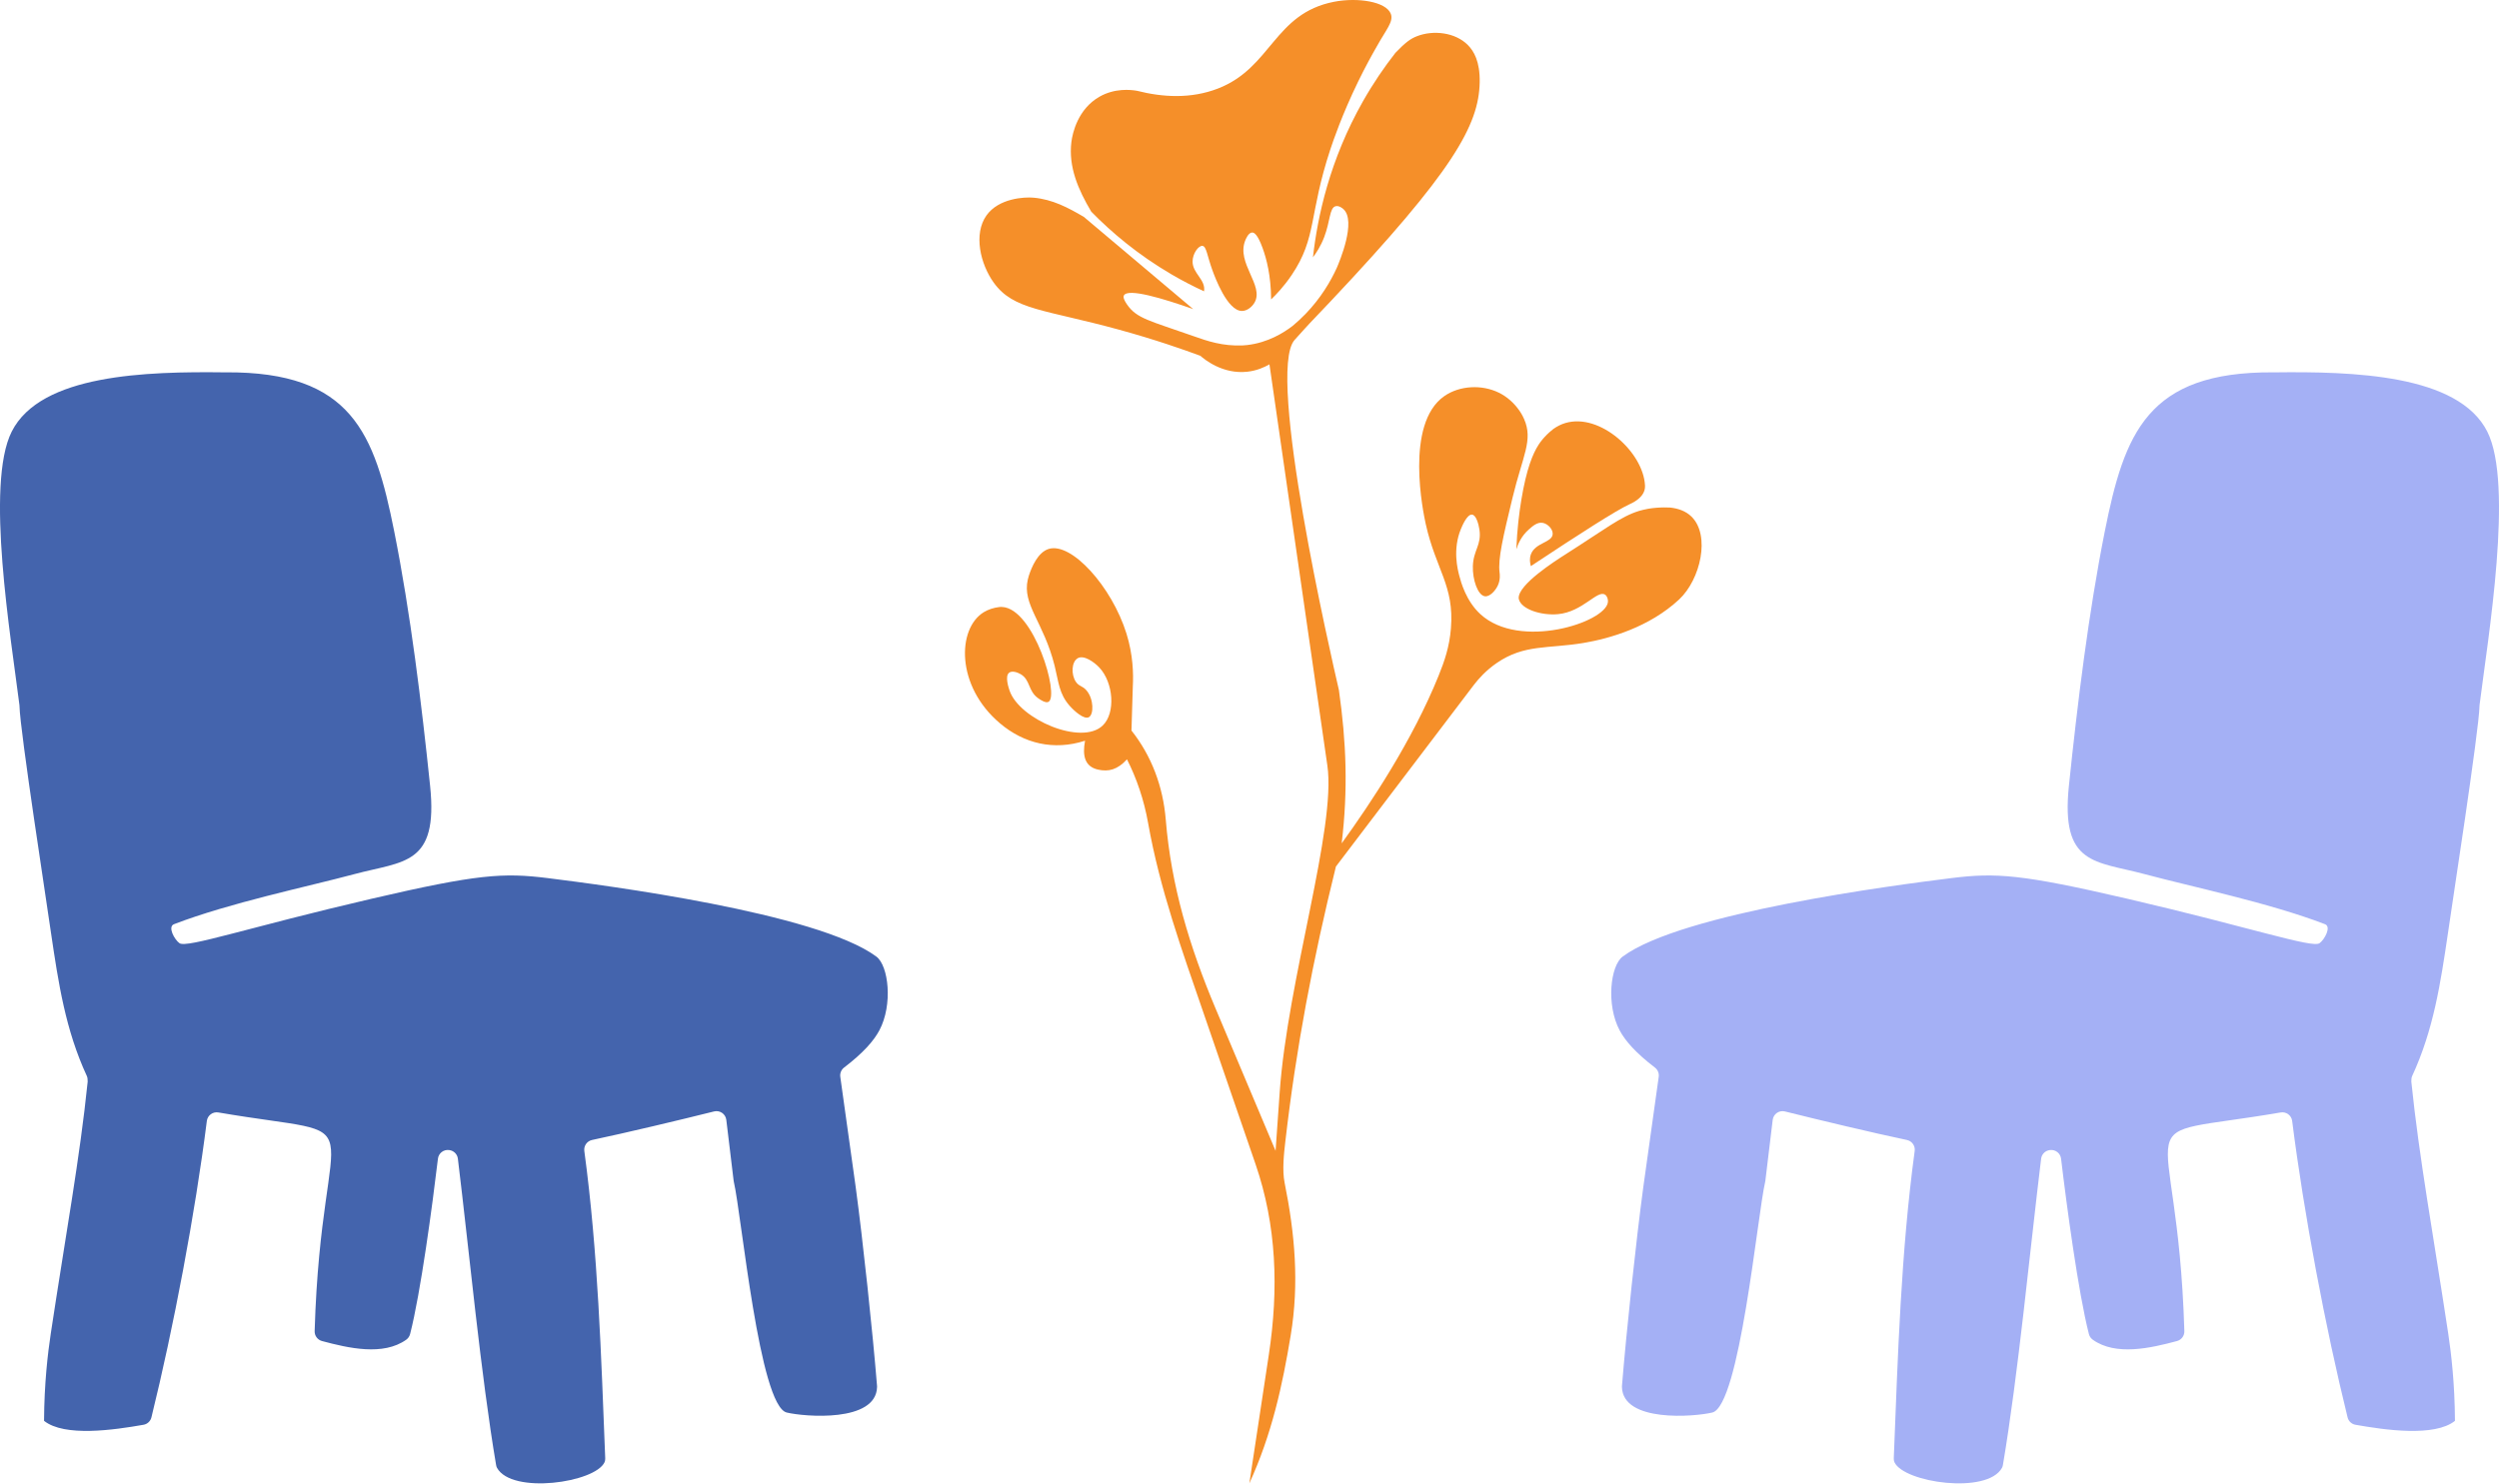
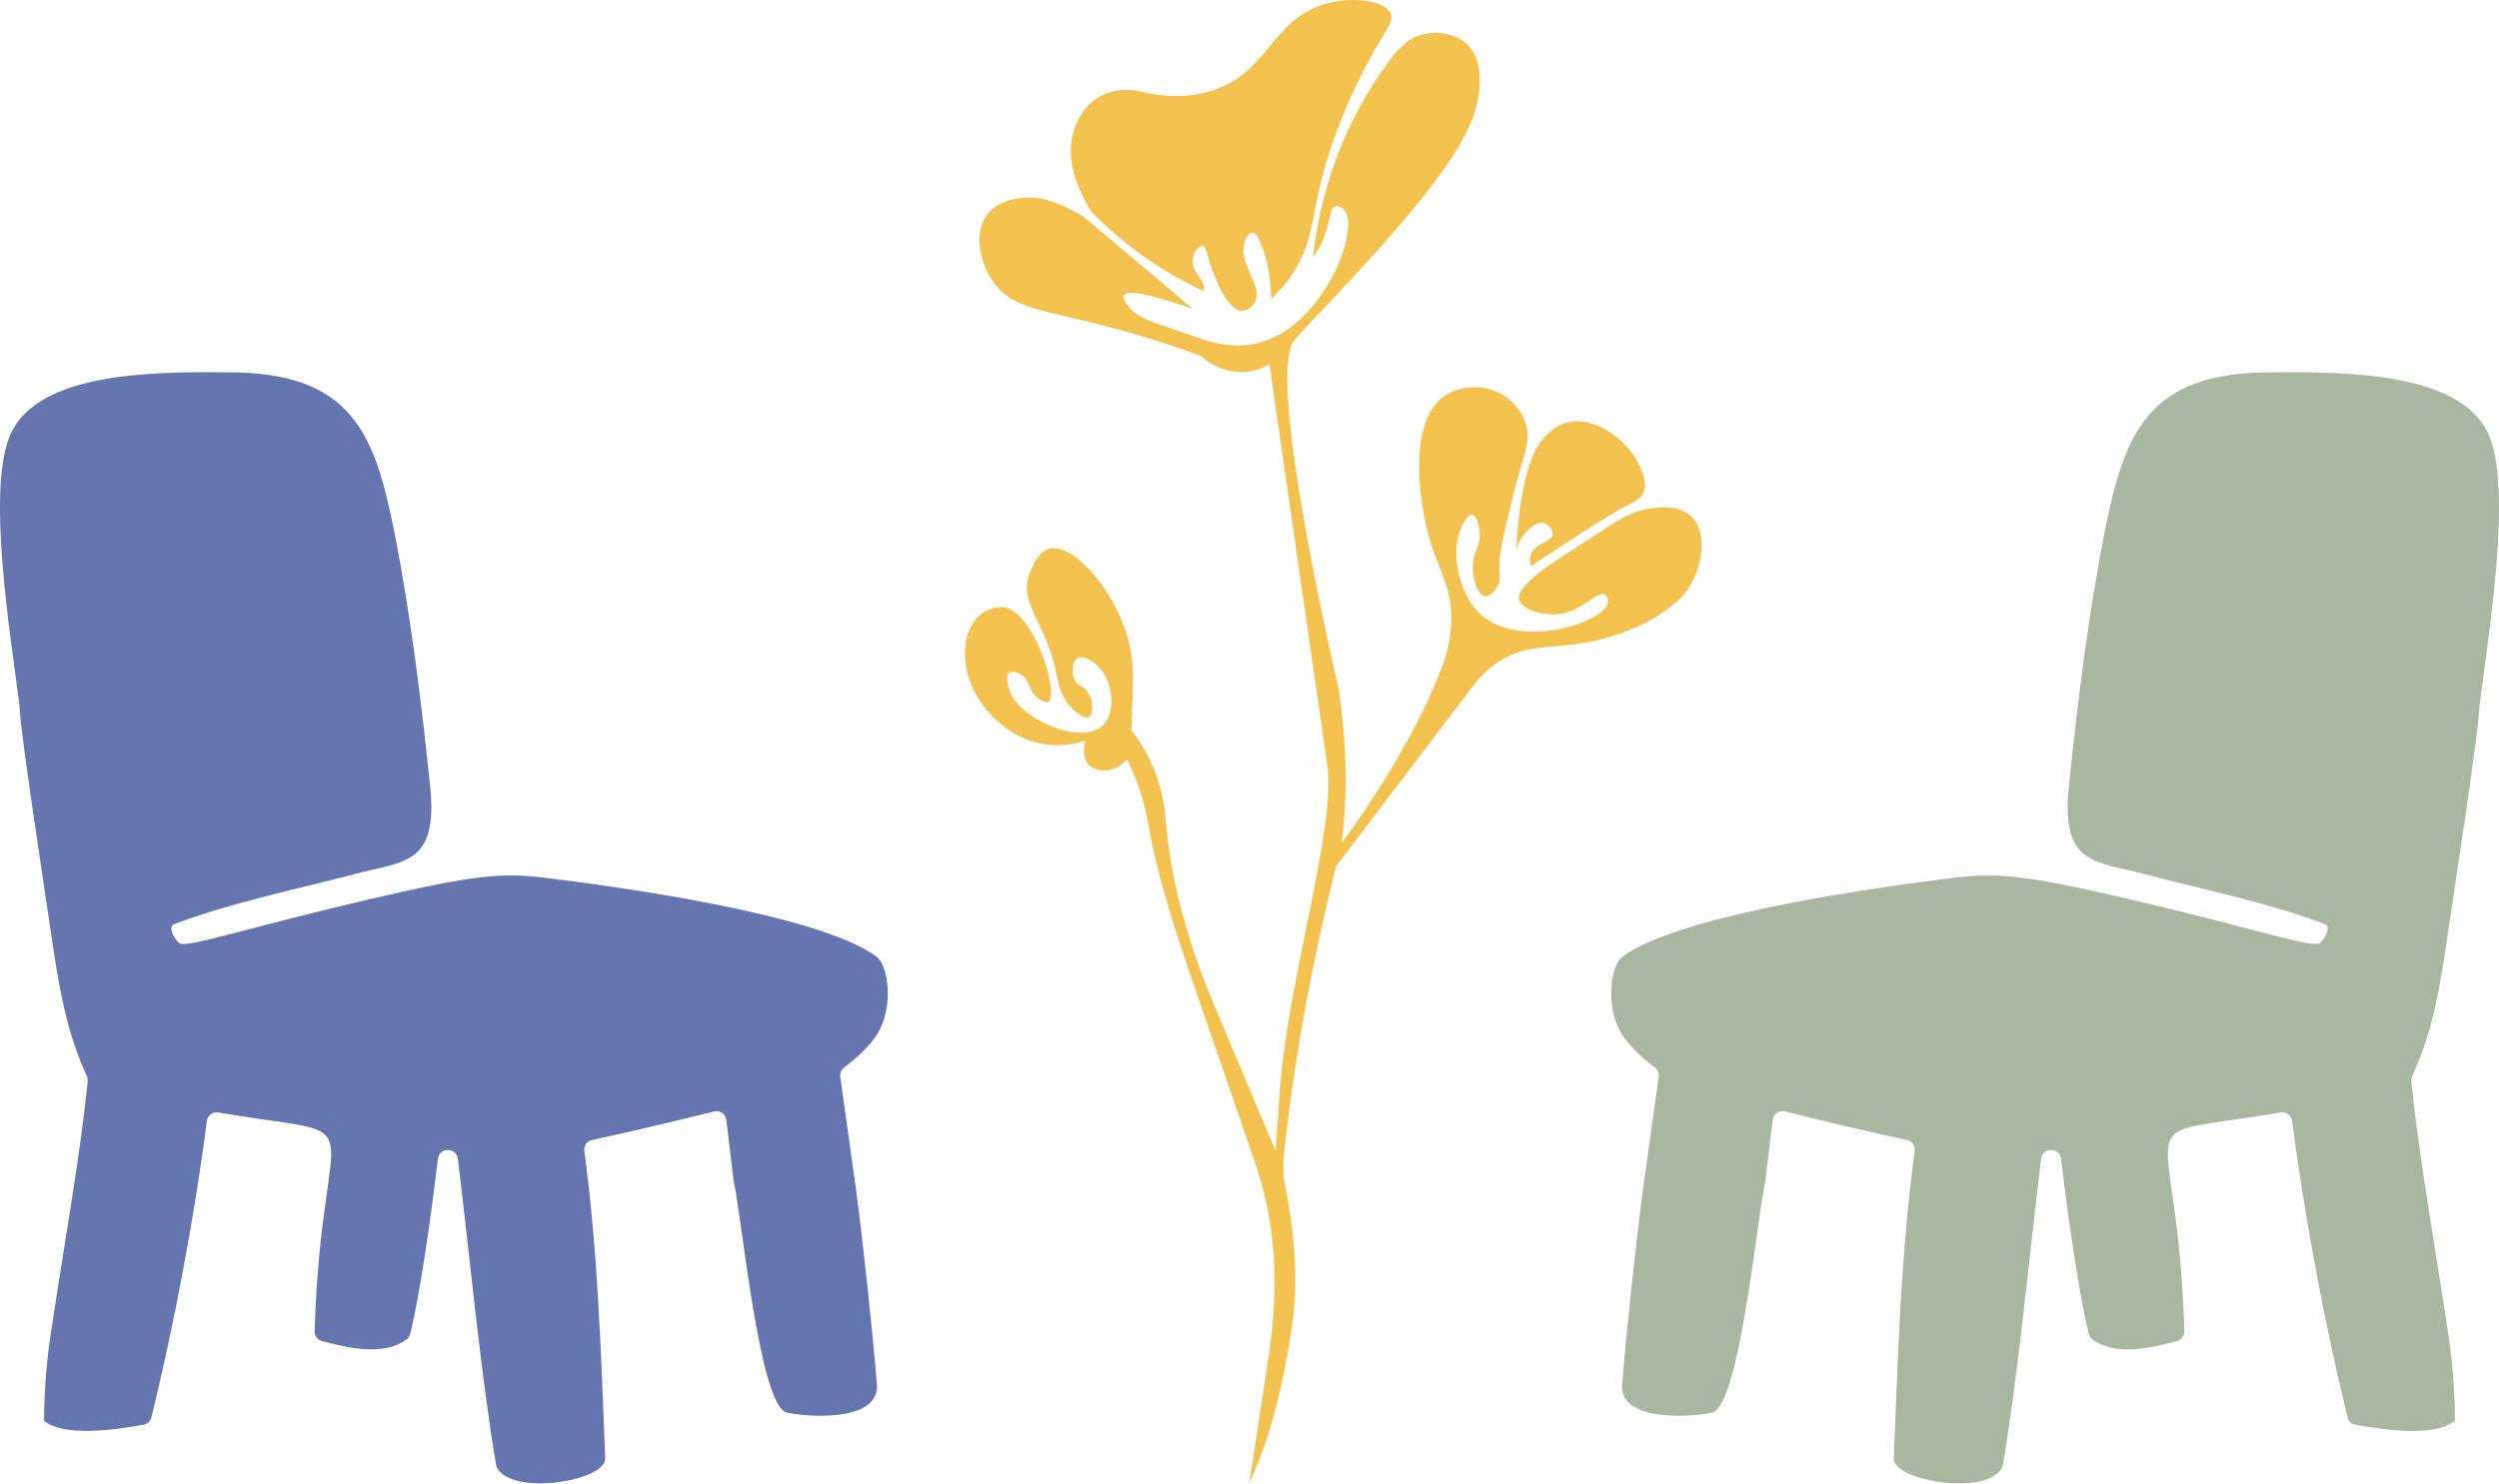
<svg xmlns="http://www.w3.org/2000/svg" id="Livello_2" data-name="Livello 2" viewBox="0 0 873.97 518.913">
  <defs>
    <style>
      .cls-1 {
-         fill: #a4b0f5;
+         fill: #A9B7A0;
      }

      .cls-2 {
-         fill: #f58f29;
+         fill: #F2C14E;
      }

      .cls-3 {
-         fill: #4464ad;
+         fill: #6575B0;
      }
    </style>
  </defs>
  <g id="Livello_1-2" data-name="Livello 1">
    <g>
      <g id="uuid-c5db260f-e5e7-4ac1-84b8-ee5b8c291b15" data-name="Livello 1-2">
        <path class="cls-3" d="M256.577,413.079l-2.568-21.322c-.249-2.071-2.253-3.455-4.277-2.949-11.99,3.003-30.888,7.499-42.668,9.984-1.778.375-2.954,2.056-2.711,3.857,4.811,35.647,5.87,71.326,7.309,107.466.019.475-.034.96-.232,1.392-3.273,7.175-32.415,11.36-37.608,1.981-.17-.307-.266-.645-.324-.991-5.333-31.444-9.439-75.043-13.365-107.159-.191-1.565-1.418-2.801-2.981-3.01-.031-.004-.062-.008-.093-.012-1.916-.256-3.671,1.101-3.9,3.02-1.94,16.33-6.066,47.093-9.738,61.351-.207.802-.689,1.504-1.364,1.984-8.081,5.742-20.161,2.941-29.442.456-1.557-.417-2.622-1.85-2.574-3.461,2.407-81.305,23.508-66.698-33.674-76.504-1.945-.334-3.782,1.012-4.03,2.97-4.099,32.437-11.642,72.335-19.384,103.71-.329,1.331-1.409,2.335-2.76,2.574-10.372,1.834-27.637,4.328-34.79-1.375.075-13.12,1.306-23.596,2.344-30.463,5.249-34.748,10.203-61.638,12.918-88.207-.088-.622.063-1.184-.291-1.949-7.494-16.172-9.946-32.543-12.524-49.986-1.26-9.062-10.886-70.937-11.031-79.451-.002-.127-.009-.243-.025-.369-2.975-23.701-11.988-77.192-2.704-95.62,10.134-20.116,47.113-21.075,74.618-20.738.087.001.174-.007.262-.008,44.047-.275,52.046,21.297,58.907,55.693,5.681,28.478,9.542,60.087,12.544,88.988,2.894,27.863-9.234,26.24-26.465,30.853-16.982,4.547-43.583,10.025-63.101,17.52-2.325.893.182,5.43,1.912,6.643,2.592,1.817,24.084-5.532,67.278-15.567,36.787-8.546,45.887-9.153,61.516-7.199,19.8,2.476,94.286,12.117,114.927,27.459,4.277,3.179,5.822,16.825,1.056,25.794-1.972,3.71-5.675,7.924-12.355,13.032-.99.757-1.49,1.99-1.318,3.224l5.375,38.46c2.527,18.713,5.946,50.722,7.475,69.632.011.136.017.273.013.409-.303,12.526-25.384,10.439-31.593,8.943-9.574-2.307-15.78-69.008-18.499-80.701-.028-.12-.049-.235-.063-.357h0Z" />
      </g>
      <g id="uuid-8c7b1b3f-63ec-4dc5-9d2b-7c57febe404c" data-name="Livello 1-2">
        <path class="cls-1" d="M617.393,413.079c-.015.122-.035.237-.063.357-2.719,11.693-8.925,78.394-18.499,80.701-6.209,1.496-31.29,3.584-31.593-8.943-.003-.137.002-.273.013-.409,1.53-18.91,4.948-50.919,7.475-69.632l5.375-38.46c.172-1.234-.328-2.467-1.318-3.224-6.68-5.108-10.383-9.322-12.355-13.032-4.767-8.969-3.221-22.615,1.056-25.794,20.641-15.341,95.127-24.983,114.927-27.459,15.629-1.954,24.729-1.347,61.516,7.199,43.194,10.034,64.686,17.383,67.278,15.567,1.73-1.212,4.237-5.75,1.912-6.643-19.518-7.495-46.12-12.973-63.101-17.52-17.231-4.614-29.359-2.99-26.465-30.853,3.002-28.901,6.863-60.51,12.544-88.988,6.862-34.395,14.86-55.968,58.907-55.693.087.001.174.009.262.008,27.505-.337,64.484.622,74.618,20.738,9.284,18.428.271,71.919-2.704,95.62-.016.126-.023.242-.025.369-.145,8.513-9.771,70.389-11.031,79.451-2.578,17.442-5.031,33.814-12.524,49.986-.354.764-.203,1.326-.291,1.949,2.715,26.569,7.669,53.459,12.918,88.207,1.037,6.867,2.268,17.343,2.344,30.463-7.152,5.703-24.417,3.208-34.79,1.375-1.35-.239-2.431-1.242-2.76-2.574-7.742-31.376-15.285-71.273-19.384-103.71-.247-1.958-2.085-3.304-4.03-2.97-57.182,9.806-36.081-4.801-33.674,76.504.048,1.611-1.018,3.044-2.574,3.461-9.281,2.486-21.362,5.286-29.442-.456-.675-.48-1.158-1.182-1.364-1.984-3.672-14.258-7.798-45.021-9.738-61.351-.228-1.92-1.983-3.276-3.9-3.02-.031.004-.062.008-.093.012-1.563.209-2.789,1.445-2.981,3.01-3.926,32.116-8.032,75.714-13.365,107.159-.059.346-.154.684-.324.991-5.193,9.379-34.335,5.194-37.608-1.981-.197-.432-.251-.917-.232-1.392,1.438-36.14,2.497-71.82,7.309-107.466.243-1.801-.933-3.482-2.711-3.857-11.78-2.485-30.678-6.981-42.668-9.984-2.023-.507-4.027.878-4.277,2.949l-2.568,21.322h0Z" />
      </g>
      <g>
        <path class="cls-2" d="M540.175,152.893c-.463.503-.946,1.071-1.44,1.744-.034.047-.069.094-.103.141-.135.188-.271.385-.408.59-.038.057-.074.113-.112.169-2.069,3.179-4.273,8.526-6.057,19.311-.735,4.445-1.484,10.328-1.756,17.327.619-2.006,1.841-4.71,4.332-6.92,1.427-1.267,3.079-2.732,5.003-2.329,1.799.377,3.57,2.333,3.372,4.037-.336,2.891-6.082,2.854-7.603,6.94-.56,1.505-.341,3.014-.021,4.135,17.842-11.811,29.839-19.465,34.298-21.534,1.013-.47,4.731-2.057,5.491-5.212.095-.394.126-.743.134-1.033-.002-.135.004-.268-.002-.404-.001-.014-.001-.032-.002-.045-.569-11.569-15.699-25.427-27.832-21.833-1.573.466-2.964,1.2-4.205,2.076-.818.637-1.918,1.568-3.09,2.839Z" />
        <path class="cls-2" d="M381.651,74.053c6.979,7.125,16.215,15.012,28.079,21.941,3.901,2.278,7.708,4.232,11.358,5.912.654-4.091-4.007-6.226-4.011-10.412-.003-2.792,2.067-5.596,3.43-5.484,1.435.118,1.645,3.433,3.528,8.584.84,2.296,5.193,14.203,10.324,14.188,1.755-.005,3.545-1.406,4.434-3.012,3.299-5.964-6.42-13.696-3.321-21.585.179-.455,1.105-2.813,2.429-2.849.732-.02,1.921.66,3.655,5.404,1.375,3.764,2.938,9.662,2.989,17.994,1.704-1.631,4.474-4.496,7.196-8.531,8.872-13.152,5.937-21.017,13.529-43.983.974-2.946,4.129-12.21,9.689-23.639,2.514-5.168,4.835-9.369,6.53-12.312,3.26-5.904,5.959-8.703,4.922-11.422-1.637-4.292-11.604-5.83-19.85-4.227-21.041,4.088-21.812,23.072-40.616,30.352-9.429,3.65-19.275,3.079-28.324.786-2.205-.38-7.756-.988-13.129,2.091-7.502,4.296-9.39,12.597-9.796,15.816-1.063,8.673,2.332,16.622,6.957,24.39 0,0,0-0.0 0-0Z" />
        <path class="cls-2" d="M591.551,180.713c-2.046-1.999-4.762-2.877-7.519-3.163-1.126-.053-2.782-.082-4.788.079-1.008.081-1.954.2-2.864.356-1.3.248-2.395.527-3.175.752-6.402,1.959-11.973,6.459-25.575,15.107-3.836,2.438-16.662,10.643-16.503,15.38.005.152.031.284.061.405.891,3.557,7.911,5.742,13.65,5.223,8.718-.787,13.853-8.688,16.531-6.799.802.566,1.062,1.764.963,2.601-.841,7.1-30.843,16.823-44.595,4.198-5.033-4.621-6.791-11.226-7.367-13.392-.606-2.276-2.392-9.271.536-16.372.41-.995,2.169-5.261,3.911-5.065,1.456.163,2.307,3.376,2.582,5.246.797,5.416-2.122,7.156-2.296,12.769-.146,4.696,1.688,10.179,4.175,10.549,1.722.257,3.719-1.944,4.574-3.809.941-2.052.655-4.032.589-4.541-.608-4.685,1.241-12.504,4.55-26.189,3.537-14.627,7.268-20.065,4.035-27.445-.328-.748-.679-1.406-1.014-1.968-.18-.29-.358-.582-.55-.862-.053-.078-.1-.143-.15-.215-1.869-2.654-4.28-4.793-7.116-6.186-5.956-2.926-13.725-2.53-19.073,1.191-13.965,9.72-7.325,41.009-6.501,44.761,3.549,15.942,10.024,21.595,8.808,36.472-.519,6.501-2.256,11.507-4.347,16.677-9.137,22.558-23.572,44.342-33.862,58.548,2.243-18.667,1.647-35.332-.976-53.669-2.636-11.367-25.536-111.052-15.511-122.407,2.307-2.598,5.208-5.741,5.208-5.741,1.635-1.706,4.261-4.457,7.464-7.857,42.909-45.545,51.806-61.607,52.085-76.582.135-7.245-2.061-10.916-4.131-13.004-4.434-4.473-12.136-5.317-17.833-3.086-2.321.909-4.072,2.235-7.521,5.821-3.825,4.891-7.7,10.518-11.337,16.93-11.626,20.493-15.888,40.293-17.495,54.591,1.17-1.549,2.724-3.91,3.926-7.044,2.157-5.623,1.828-10.303,4.004-10.833,1.223-.298,2.435.762,2.677.973,4.739,4.144-1.427,18.65-2.275,20.602-2.182,4.769-5.577,10.564-10.915,16.094-1.502,1.557-3.01,2.938-4.481,4.163-3.127,2.406-8.607,5.878-15.946,6.736-.492.058-1.009.105-1.583.129-7.048.295-12.338-1.54-17.05-3.201-15.647-5.518-19.974-6.178-23.383-11.13-1.454-2.113-1.254-2.845-1.094-3.148,1.397-2.651,13.624,1.032,24.241,4.769-12.753-10.754-25.506-21.508-38.259-32.262-5.565-3.263-10.885-6.09-17.534-6.711-3.219-.304-12.242.177-16.525,6.235-4.578,6.474-2.148,16.965,2.585,23.521,6.918,9.582,17.657,9.27,43.601,16.367,12.718,3.479,22.722,6.997,28.633,9.187,1.349,1.18,7.763,6.544,16.451,5.57,3.344-.375,5.973-1.57,7.718-2.585l20.251,140.364c3.155,21.797-13.94,75.074-16.678,114.36l-1.432,20.416-20.948-49.703c-9.137-21.683-15.562-42.923-17.463-66.203-.951-11.57-4.968-22.266-11.989-31.125l.469-15.347c.254-4.537.089-11.152-2.218-18.578-5.12-16.424-19.263-32.113-27.234-29.591-3.728,1.175-5.9,6.253-6.904,9.343-.125.404-.25.84-.364,1.33-2.048,8.82,5.576,14.909,9.392,30.246,1.395,5.607,1.507,9.696,5.203,13.899,1.696,1.929,5.067,4.929,6.746,4.035,1.785-.951,1.747-6.352-.796-9.349-1.449-1.708-2.639-1.369-3.768-3.076-1.67-2.523-1.506-6.943.682-8.209,2.155-1.247,5.786,1.386,7.542,3.248,4.937,5.237,5.796,15.886,1.192,20.298-7.465,7.152-29.153-2.224-32.566-12.198-.304-.889-1.74-5.067-.155-6.281,1.007-.772,2.89-.157,4.038.52,3.431,2.023,2.519,5.901,6.154,8.442.703.491,2.597,1.808,3.601,1.217,3.84-2.26-5.121-32.584-16.229-33.178-.431-.023-.8.003-1.091.037-1.89.242-3.72.801-5.347,1.79-9.315,5.703-9.847,25.777,5.652,38.868,8.389,7.097,18.806,9.631,29.769,6.096-1.001,5.297-.063,9.086,4.562,10.113,3.65.811,6.78.038,10.1-3.599,3.333,6.552,5.956,14.168,7.388,22.279,4.119,23.153,11.773,44.342,19.415,66.545l18.16,52.795c7.376,21.455,8.136,43.62,4.638,66.71l-6.805,44.951c7.883-17.248,11.557-34.179,14.472-51.819,3.004-18.186,1.457-35.484-2.142-53.353-.874-4.322-.241-10.164.279-14.612,3.738-32.442,9.581-63.276,17.666-95.997l48.258-63.554c1.622-2.116,4.22-5.056,8.022-7.667,9.606-6.59,17.856-4.917,30.326-6.995,9.112-1.521,23.014-5.513,33.418-15.207,7.479-6.969,11.04-22.432,4.322-28.995Z" />
      </g>
    </g>
  </g>
</svg>
